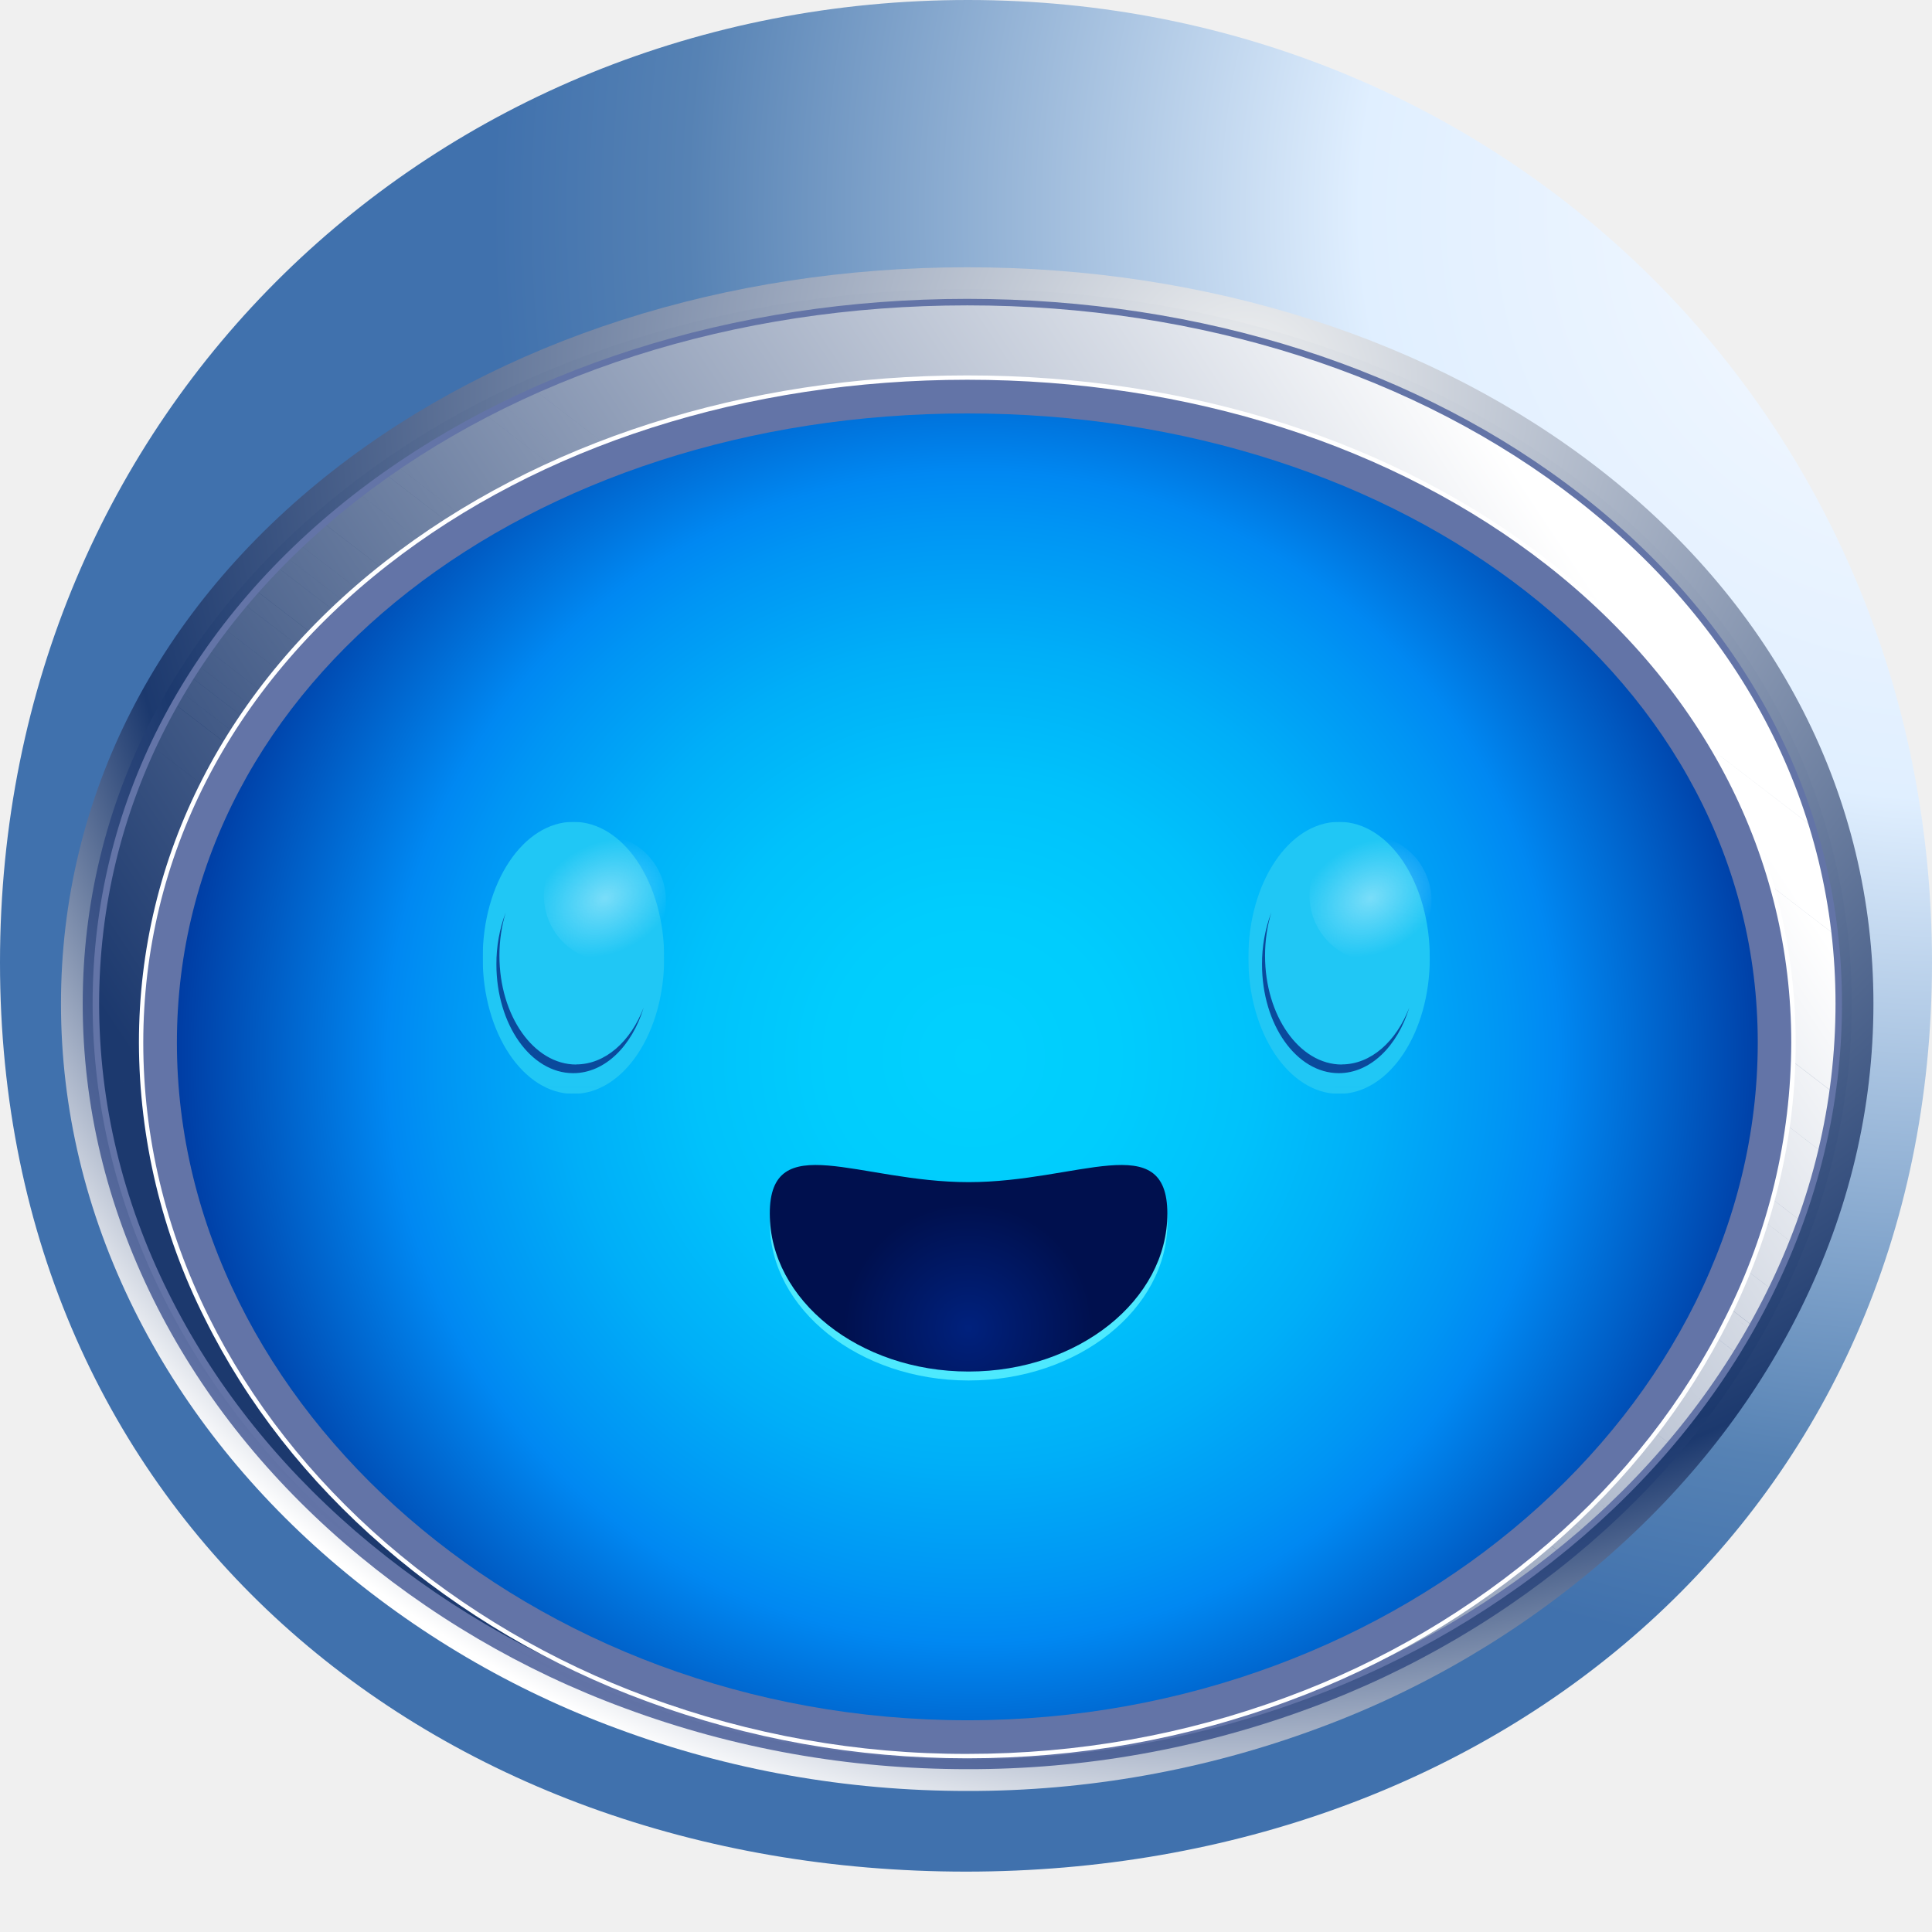
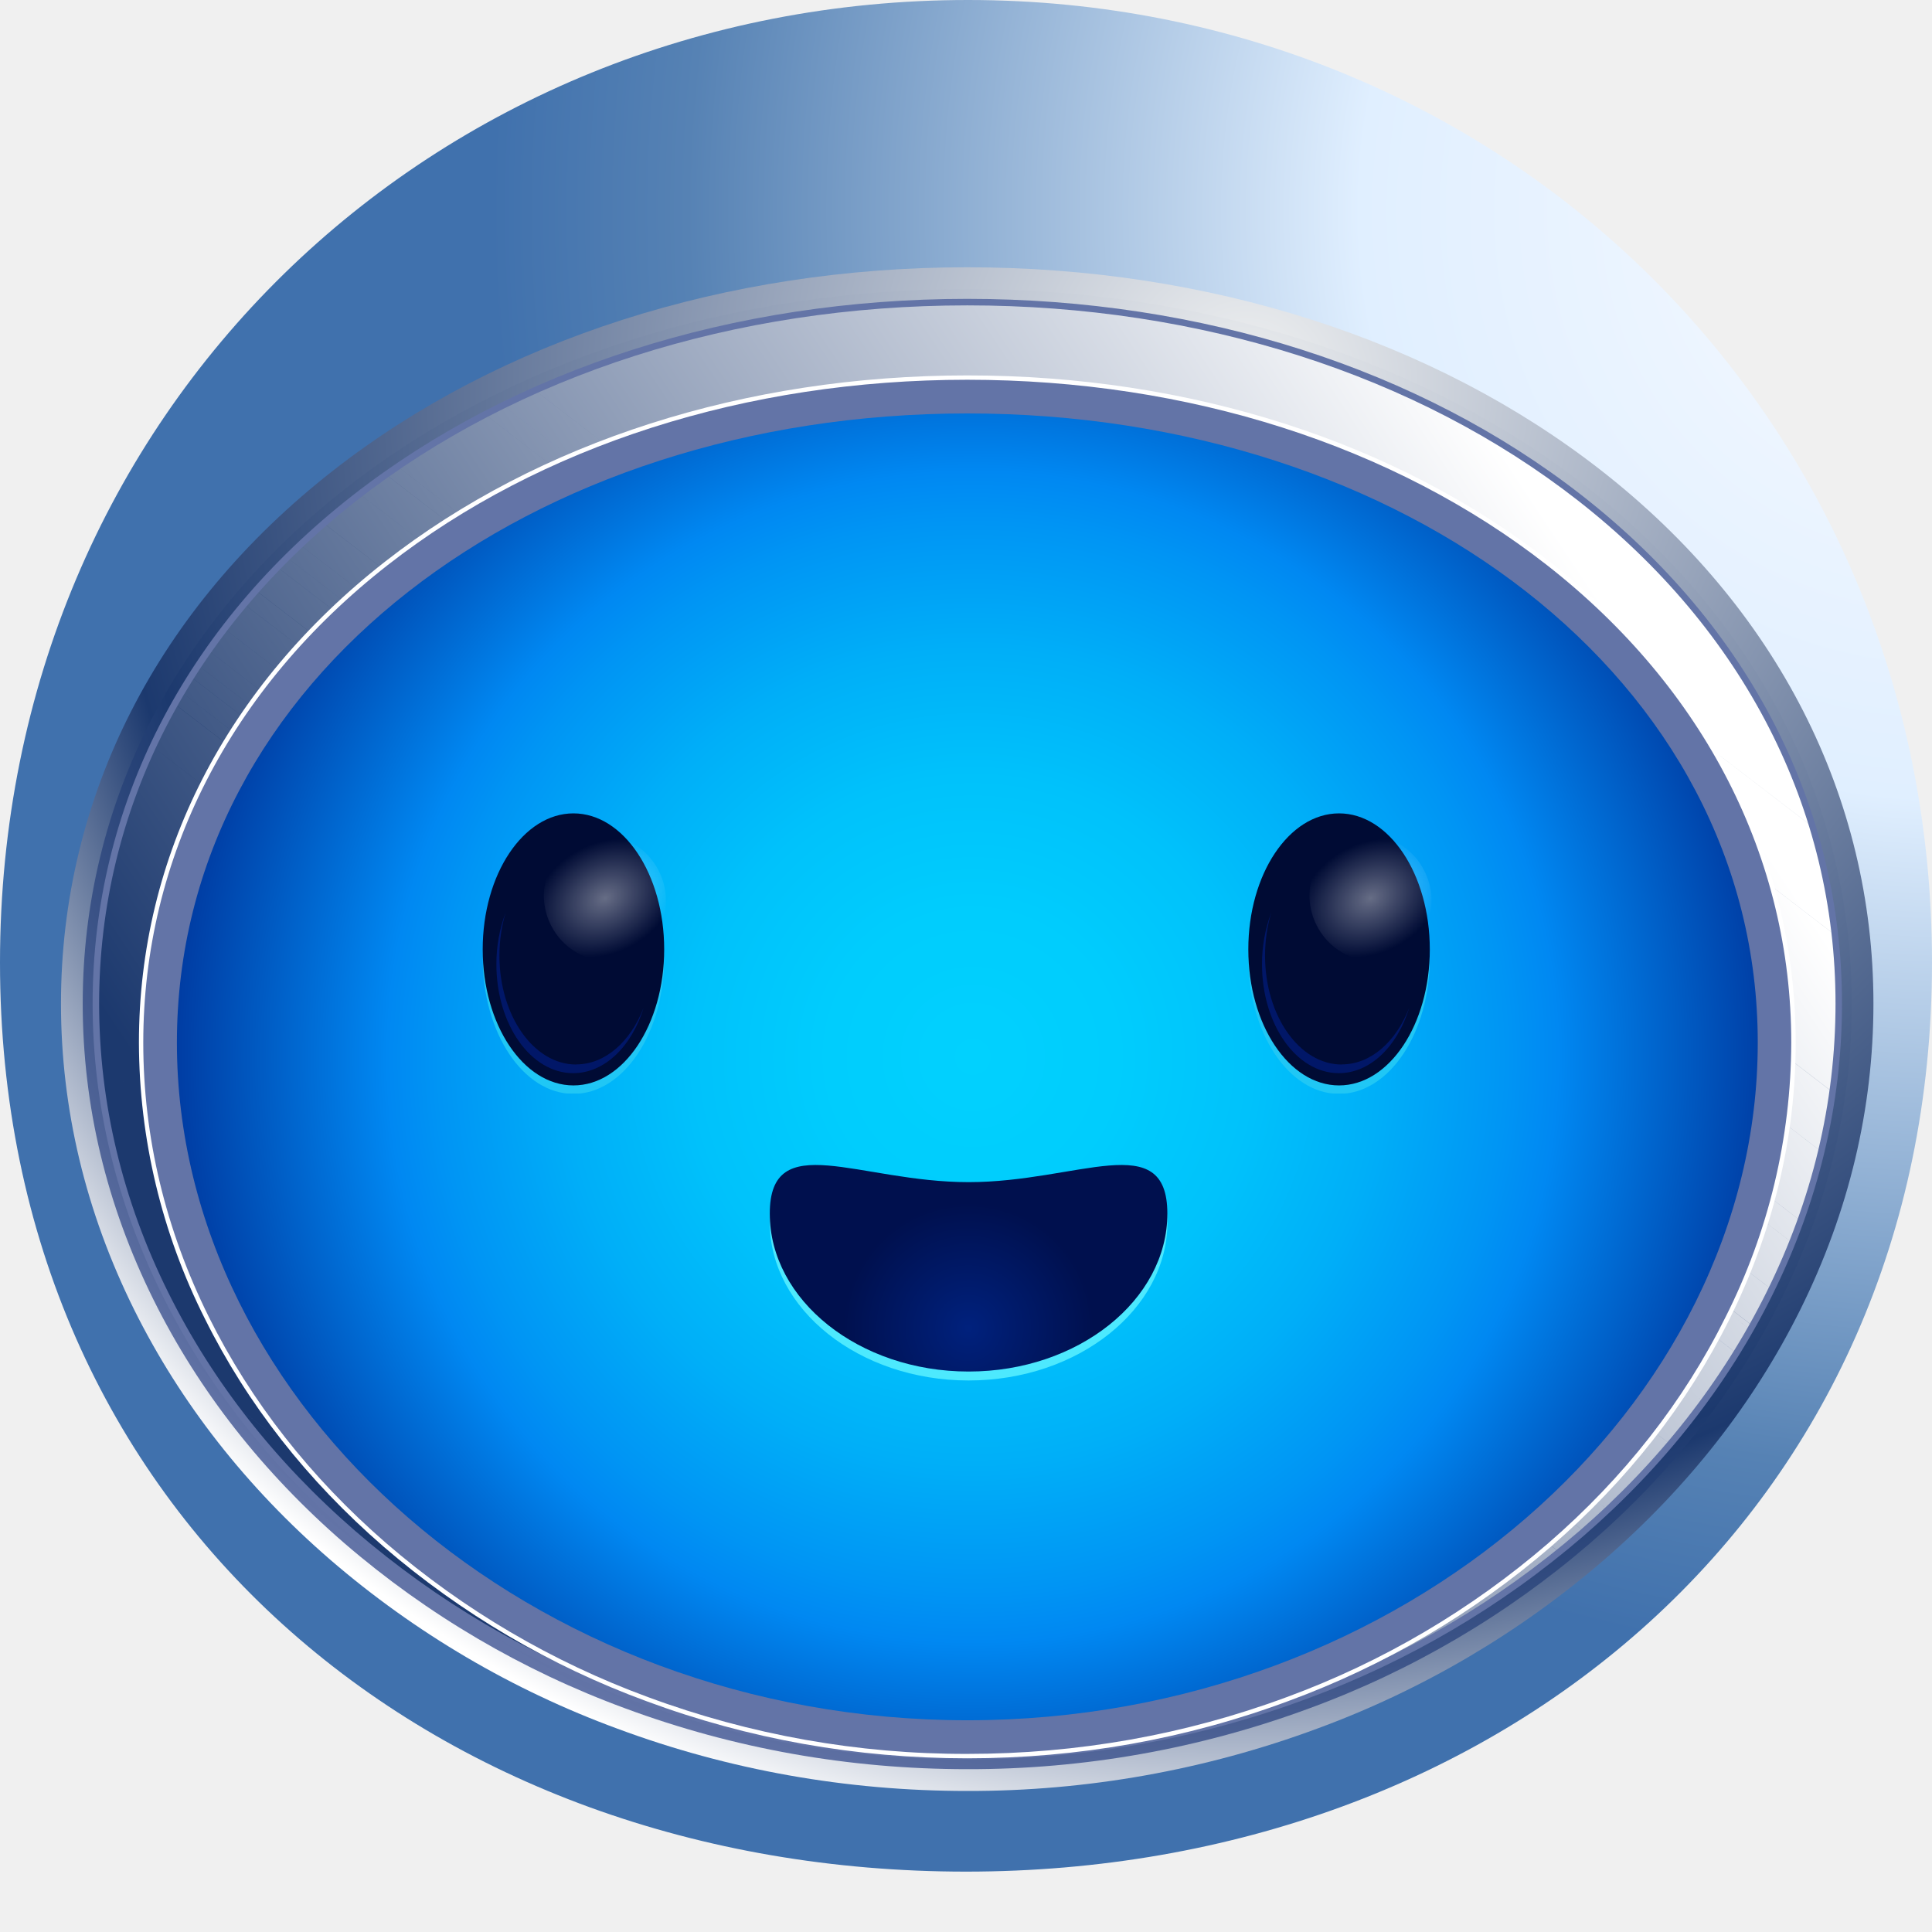
<svg xmlns="http://www.w3.org/2000/svg" xmlns:xlink="http://www.w3.org/1999/xlink" width="32" height="32">
  <defs>
    <radialGradient id="a" cx="100.758%" cy="11.323%" r="77.653%" fx="100.758%" fy="11.323%" gradientTransform="matrix(.9688 0 0 1 .031 0)">
      <stop offset="0%" stop-color="#F8FAFF" />
      <stop offset="40.366%" stop-color="#E0EFFF" />
      <stop offset="86.53%" stop-color="#5682B4" />
      <stop offset="100%" stop-color="#4071AD" />
    </radialGradient>
    <radialGradient id="b" cx="65.35%" cy="7.927%" r="96.965%" fx="65.35%" fy="7.927%" gradientTransform="matrix(.8407 0 0 1 .104 0)">
      <stop offset="0%" stop-color="#F1F2F2" />
      <stop offset="77%" stop-color="#1C396E" />
      <stop offset="100%" stop-color="#FFF" />
    </radialGradient>
    <radialGradient id="c" cx="65.348%" cy="7.926%" r="97.042%" fx="65.348%" fy="7.926%" gradientTransform="matrix(.8367 0 0 1 .107 0)">
      <stop offset="0%" stop-color="#F1F2F2" />
      <stop offset="77%" stop-color="#1C396E" />
      <stop offset="100%" stop-color="#6374A7" />
    </radialGradient>
    <radialGradient id="i" cx="50.383%" cy="49.228%" r="65.3%" fx="50.383%" fy="49.228%" gradientTransform="matrix(.8267 0 0 1 .087 0)">
      <stop offset="0%" stop-color="#01D1FE" />
      <stop offset="17%" stop-color="#00CDFD" />
      <stop offset="33%" stop-color="#00C2FB" />
      <stop offset="48%" stop-color="#00AFF8" />
      <stop offset="63%" stop-color="#0095F4" />
      <stop offset="69%" stop-color="#0088F2" />
      <stop offset="100%" stop-color="#002A90" />
    </radialGradient>
    <radialGradient id="j" cx="50%" cy="78.872%" r="60.571%" fx="50%" fy="78.872%" gradientTransform="matrix(.5195 0 0 1 .24 0)">
      <stop offset="0%" stop-color="#00217D" />
      <stop offset="100%" stop-color="#00104E" />
-     </radialGradient>
-     <radialGradient id="m" cx="50%" cy="-352.347%" r="0%" fx="50%" fy="-352.347%" gradientTransform="matrix(1 0 0 .6672 0 -1.173)">
-       <stop offset="0%" stop-color="#001F5C" />
-       <stop offset="100%" stop-color="#000B34" />
    </radialGradient>
    <radialGradient id="n" cx="50.009%" cy="50.02%" r="61.203%" fx="50.009%" fy="50.02%" gradientTransform="scale(1 .708) rotate(-76.05 .632 .603)">
      <stop offset="0%" stop-color="#FFF" stop-opacity=".4" />
      <stop offset="100%" stop-color="#F8FAFF" stop-opacity="0" />
    </radialGradient>
    <ellipse id="k" cx="1.503" cy="2.253" rx="1.503" ry="2.253" />
    <ellipse id="o" cx="1.503" cy="2.253" rx="1.503" ry="2.253" />
    <path id="d" d="M14.434 24.082c-1.933 0-3.814-.334-5.593-.995a14.862 14.862 0 0 1-4.58-2.693c-1.33-1.152-2.376-2.486-3.11-3.966A10.725 10.725 0 0 1 0 11.618C0 8.38 1.522 5.406 4.285 3.246 6.962 1.153 10.566 0 14.434 0c3.868 0 7.472 1.152 10.15 3.246 2.762 2.16 4.284 5.133 4.284 8.372 0 1.654-.387 3.272-1.15 4.81-.735 1.48-1.781 2.814-3.11 3.966a14.848 14.848 0 0 1-4.581 2.693 16.01 16.01 0 0 1-5.593.995Z" />
    <path id="g" d="M13.685 22.832a15.18 15.18 0 0 1-5.302-.943 14.082 14.082 0 0 1-4.343-2.554c-1.26-1.092-2.252-2.357-2.95-3.76A10.182 10.182 0 0 1 0 11.014c0-3.07 1.443-5.89 4.062-7.938C6.6 1.093 10.017 0 13.684 0s7.084 1.093 9.622 3.077c2.62 2.048 4.063 4.867 4.063 7.938a10.18 10.18 0 0 1-1.091 4.56c-.697 1.403-1.69 2.668-2.949 3.76a14.082 14.082 0 0 1-4.343 2.554c-1.686.625-3.47.943-5.302.943Z" />
    <linearGradient id="e" x1="15.365%" x2="93.253%" y1="75.862%" y2="32.993%">
      <stop offset="0%" stop-color="#1C396E" />
      <stop offset="100%" stop-color="#FFF" />
    </linearGradient>
  </defs>
  <g fill="none" fill-rule="evenodd">
    <path fill="url(#a)" fill-rule="nonzero" d="M32 15.943C32 25.013 24.837 31 16 31S0 25.105 0 15.943C0 6.782 7.198 0 16.034 0 24.87 0 32 6.875 32 15.943Z" />
    <g fill-rule="nonzero">
      <path fill="url(#b)" d="M15.01 25.237c-2 0-3.95-.347-5.792-1.031a15.437 15.437 0 0 1-4.758-2.799c-1.387-1.201-2.48-2.596-3.25-4.146C.408 15.643 0 13.938 0 12.195c0-3.42 1.6-6.555 4.506-8.827C7.284 1.196 11.014 0 15.01 0c3.996 0 7.726 1.196 10.504 3.368 2.906 2.272 4.506 5.407 4.506 8.827 0 1.744-.407 3.448-1.21 5.067-.77 1.55-1.863 2.944-3.25 4.146a15.437 15.437 0 0 1-4.758 2.798 16.586 16.586 0 0 1-5.792 1.031Z" transform="translate(1.01 4.427)" />
      <path fill="url(#c)" d="M15.01 24.876c-1.958 0-3.864-.34-5.667-1.008a15.079 15.079 0 0 1-4.647-2.733c-1.351-1.17-2.415-2.527-3.163-4.034C.755 15.533.36 13.883.36 12.196c0-3.307 1.552-6.341 4.368-8.544C7.443 1.53 11.095.362 15.01.362c3.916 0 7.568 1.168 10.282 3.29 2.817 2.203 4.369 5.246 4.369 8.544 0 1.687-.395 3.337-1.173 4.905-.748 1.507-1.812 2.864-3.163 4.034a15.071 15.071 0 0 1-4.647 2.733 16.231 16.231 0 0 1-5.668 1.008Z" transform="translate(1.01 4.427)" />
    </g>
    <g transform="translate(1.588 5.004)">
      <mask id="f" fill="#fff">
        <use xlink:href="#d" />
      </mask>
      <g fill="url(#e)" fill-rule="nonzero" mask="url(#f)">
        <path d="M14.997 24.082 0 12.56V7.273l.304-.398 22.17 17.034-.134.173h-7.343ZM0 12.56l14.997 11.523H9.862L0 16.504V12.56Zm0 3.945 9.862 7.578H0v-7.578Zm.78-10.25 22.17 17.033-.476.62L.304 6.874l.476-.62Zm.136-.178 22.17 17.033-.046.06-.045.058-.045.06L.78 6.252l.045-.059.045-.059.046-.059Zm.181-.236 22.17 17.032-.045.06-.078-.06.078.06-.046.059-.045.059-.045.059L.916 6.076l.045-.06.09-.117.046-.06Zm.136-.178 22.17 17.033-.045.059-.045.059-.046.059L1.097 5.839l.045-.06.046-.058.045-.06Zm.182-.237 22.17 17.033-.045.059-.046.06-.154-.12.154.119-.045.06-.046.058L1.233 5.662l.046-.06.045-.059.046-.059.045-.059Zm.272-.355 22.17 17.033-.045.059-.046.059-.045.059-.045.06-.231-.178.23.177-.045.06-.045.059L1.415 5.425l.045-.06.046-.059.045-.059.045-.059.045-.059.046-.06Zm.182-.237 22.17 17.033-.046.06-.045.058-.046.06-.045.058L1.687 5.07l.045-.06.046-.059.045-.059.046-.059Zm.135-.178 22.17 17.033-.045.06-.045.058-.046.06L1.868 4.833l.046-.06.077.06-.077-.06.045-.058.045-.06Zm.182-.236 22.17 17.032-.045.06-.046.059-.045.059-.045.059L2.005 4.655l.045-.059.045-.06.154.12-.153-.119.045-.06.045-.058Zm.317-.415 22.17 17.033-.045.06-.045.059-.046.059-.045.059-.045.06-.045.058-.046.06L2.186 4.417l.045-.059.078.06-.077-.06.045-.059.045-.059.045-.06.046-.058.154.118-.154-.118.045-.06.045-.059Zm.137-.177L24.81 20.86l-.046.059-.045.059-.045.059L2.504 4.004l.045-.059.045-.06.154.12-.153-.119.045-.06Zm.181-.237 22.17 17.033-.045.059-.046.059-.045.06-.045.058L2.64 3.827l.045-.06.078.06-.078-.06.046-.059.045-.059.045-.06Zm.318-.414 22.17 17.033-.046.059-.045.059-.045.059-.046.059L2.957 3.412l.046-.06.077.06-.077-.059.045-.06.046-.058.045-.06ZM3.91 2.17l22.17 17.032-.045.06-.046.058-.045.06L3.774 2.346l.045-.06.046-.059.045-.058ZM5.498.098l22.17 17.033-.045.059-.461-.354.46.354-.045.059-.045.059-.046.059L5.316.334l.046-.06.045-.058.045-.06.046-.058ZM15.408 0l13.46 10.341v.188L15.164 0h.244Zm9.674 20.504-.046.06-.045.059L2.821 3.59l.045-.06.046-.059.154.119-.154-.118.045-.06 22.17 17.033-.045.06-.308-.237.308.236Zm.272-.355-.046.06L3.138 3.174l.046-.059.078.06-.078-.06.045-.059.046-.059 22.17 17.033-.046.059-.045.06-.154-.12.154.119Zm.227-.296-.046.06-.045.058-.045.06L3.275 2.998l.045-.06.045-.058.046-.06.154.119-.154-.118.045-.06 22.17 17.033-.045.06-.154-.12.154.12Zm.09-.118-.045.059L3.456 2.761l.046-.06.154.12-.154-.119.045-.059.045-.06 22.17 17.033-.045.06-.045.059-.309-.237.309.237Zm.182-.237-.045.059-.046.06L3.592 2.582l.046-.059.045-.059.154.118-.154-.118.046-.059.045-.06 22.17 17.034-.045.059-.046.059-.154-.118.154.118Zm.317-.414-.045.059-.045.06L3.91 2.168l.045-.059L4 2.05l.232.178L4 2.051l.045-.06 22.17 17.033-.045.06-.232-.178.231.178Zm.182-.237-.045.059-.046.06-.045.058L4.046 1.991l.045-.059.155.119-.155-.119.046-.059.045-.059.154.118-.154-.118.046-.059 22.17 17.033-.046.059-.154-.119.154.119Zm.09-.119-.044.06L4.228 1.755l.045-.06.154.12-.154-.12.045-.058.046-.06 22.17 17.033-.046.06-.045.059-.154-.119.154.118Zm.182-.237-.045.06-.045.059L4.364 1.577l.045-.06.045-.058.154.118-.153-.118.045-.06.045-.059 22.17 17.033-.045.06-.045.059-.154-.119.153.118Zm.136-.177-.045.06L4.545 1.34l.045-.059.155.119-.154-.119.045-.059.045-.059 22.17 17.033-.045.059-.045.059-.308-.237.307.237Zm.182-.237-.045.06-.046.059L4.681 1.163l.046-.06.045-.058.154.118-.154-.118.045-.06.046-.059 22.17 17.033-.046.06-.045.058-.154-.118.154.118Zm.181-.236-.045.059-.045.059L4.863.926l.045-.06.045-.058.154.118-.153-.118.045-.06 22.17 17.033-.045.06-.155-.119.154.119Zm.091-.119-.045.06L4.999.747 5.044.69 5.2.808 5.044.689 5.09.63l.045-.059.045-.06 22.17 17.034-.045.059-.045.059-.046.06-.154-.12.154.119Zm.227-.296-.045.06-.046.058L5.18.511l.046-.059.045-.059.154.118L5.27.393l.046-.059 22.17 17.033-.046.06-.308-.237.308.236ZM28.868 11v.188l-6.423-4.935 6.423 4.935v.47l-4.285-3.292 4.285 3.292v.188l-7.28-5.592 7.28 5.592v.47l-7.082-5.44 7.082 5.44v.189L25.44 9.87l3.428 2.634v.47l-5.676-4.361 5.676 4.36v.189L21.2 7.273l7.667 5.89v.47L23.97 9.871l4.897 3.762v.188l-4.285-3.292 4.285 3.292v.47l-6.856-5.267 6.856 5.268v.188l-5.998-4.61 5.999 4.609v.47l-4.897-3.762 4.897 3.762v.188L22.013 9.87l6.855 5.267v.429l-.02.026-.046.059L15.261 5.247l13.541 10.405-.045.06-.046.058-5.352-4.112 5.352 4.112-.045.06-.09.118-3.014-2.315 3.013 2.315-.045.06-.046.058L21.89 11l6.594 5.066-.045.06-.046.059-6.503-4.997 6.503 4.997-.045.059-.045.06-.045.059-.046.059-1.915-1.472 1.915 1.472-.045.059-6.032-4.635 6.032 4.635-.046.06-.045.058L21.4 11.47l6.676 5.13-.045.058-.046.06L14.29 6.194l13.696 10.524-.045.059-.045.059-.046.06-.045.059-.046.059-7.215-5.544 7.215 5.544-.045.059-.045.057L5.498.097l.045-.059h.001L5.574 0h3.224l1.667 1.281L8.798 0h1.836l.897.69-.897-.69h.857l.59.452L11.49 0h1.225l.896.69-.896-.69h1.224l.666.512L13.94 0h1.224l13.704 10.53V11L22.69 6.253 28.868 11ZM18.224 0h10.644v8.366l-3.674-2.823 3.674 2.823v.658l-4.685-3.599 4.685 3.6v.658l-3.655-2.809 3.655 2.809v.188l-4.94-3.795 4.94 3.795v.47L15.408 0h.123l1.36 1.045L15.53 0h1.102l.897.69-.897-.69h1.224l1.513 1.163L17.857 0h.367l.204.157L18.224 0Z" />
      </g>
    </g>
    <path fill="#6374A7" fill-rule="nonzero" d="M16.021 29.14a16.05 16.05 0 0 1-5.61-.998 14.914 14.914 0 0 1-4.598-2.703c-1.335-1.156-2.385-2.496-3.123-3.984-.767-1.545-1.156-3.171-1.156-4.833 0-3.256 1.529-6.245 4.305-8.415 2.686-2.1 6.303-3.257 10.182-3.257 3.88 0 7.496 1.157 10.182 3.257 2.777 2.17 4.306 5.159 4.306 8.415 0 1.662-.389 3.288-1.156 4.833-.738 1.487-1.789 2.828-3.123 3.984a14.91 14.91 0 0 1-4.597 2.703 16.065 16.065 0 0 1-5.611.999Zm0-24.082c-3.856 0-7.448 1.149-10.115 3.234-2.75 2.15-4.264 5.108-4.264 8.33 0 1.645.385 3.255 1.145 4.786.731 1.474 1.773 2.803 3.097 3.95a14.804 14.804 0 0 0 4.564 2.683 15.96 15.96 0 0 0 5.574.991 15.96 15.96 0 0 0 5.573-.991 14.81 14.81 0 0 0 4.565-2.684c1.323-1.147 2.365-2.475 3.097-3.95.76-1.53 1.145-3.14 1.145-4.785 0-3.222-1.515-6.18-4.264-8.33-2.668-2.085-6.26-3.234-10.116-3.234Z" />
    <g transform="translate(2.337 6.254)">
      <mask id="h" fill="#fff">
        <use xlink:href="#g" />
      </mask>
      <g fill="#6374A7" fill-rule="nonzero" mask="url(#h)">
        <path d="M7.488-.287v.25h.047l.079-.217v.217h.058L7.74-.22v.183h.07l.056-.15v.15h.083l.043-.115v.115h.095l.03-.081v.081h.108l.018-.048v.048h.12l.006-.015v.015H8.5l.022-.057.029-.076v.133h.088c.031-.083.063-.165.096-.248v.248h.042l.082-.211v.211h.056l.068-.174v.174h.07l.055-.138v.138h.084l.04-.1v.1h.397l.012-.03a7.51 7.51 0 0 1 .038-.092v.122h.388l.055-.133v.133h.385l.002-.006v.006h.438a13 13 0 0 1 .054-.122v.122h.389l.028-.061a4.31 4.31 0 0 1 .072-.154v.215h.345l.031-.067v.067h.416l.064-.128v.128h.387l.018-.036.069-.131v.167h.367a8.32 8.32 0 0 1 .1-.184v.184h.358c0-.002.002-.003.003-.005v.005h.46c.03-.05.06-.102.092-.153v.153h.378l.002-.004.064-.1v.104h.413l.023-.034v.034h.464l.053-.072v.072h.45l.05-.062v.062h.474l.004-.004v.004h.55a5.49 5.49 0 0 1 .069-.067v.067h.535l.036-.029v.03h.673c.15-.091.305-.17.462-.239v.238h.613l.063-.015a2.777 2.777 0 0 1 1.354.015h.819v-.162c.086.049.17.103.25.162h.588v-.122c.042.04.083.08.122.122h.467v-.178c.049.058.095.117.14.178h.463v-.145c.031.048.062.096.091.145h.514v-.019l.01.02h.486v-.038l.016.037h.484v-.012l.004.012h.395v-.23c.03.076.057.153.083.23h.425V-.18c.016.048.03.095.044.143h.461v-.01l.003.01h.41v-.188l.047.188h.153v.853a8.384 8.384 0 0 1 0 1.97V4.4h.085c-.026.09-.055.179-.084.268v.661h.192c-.06.151-.124.302-.192.452v.549h.185c-.06.118-.121.235-.185.352v.71h.052a12.3 12.3 0 0 1-.052.084v.578h.102l-.102.15v.544h.102l-.102.137v.58h.053l-.053.065v.434h.16a9.305 9.305 0 0 1-.16.187v.325h.25a22.08 22.08 0 0 1-.25.275v.053h.124l-.084.09h.175c-.071.078-.143.153-.215.228v.104h.078l-.078.08v.014h.166l-.166.17v.162h.017l-.017.018v.078h.103l-.098.096h.183l-.188.184v.153h.025l-.025.024v.075h.107l-.104.099h.187l-.19.177v.162h.012l-.012.012v.09h.092l-.092.083v.018h.172l-.172.154v.07h.116a20.35 20.35 0 0 1-.116.103v.12h.056l-.056.05v.054h.134l-.12.104h.196l-.21.18v.274h.075l-.075.062v.044h.148l-.128.106h.203c-.074.062-.148.123-.223.183v.047h.147l-.147.119v.111h.067l-.067.053v.056h.138a18.18 18.18 0 0 1-.138.11h.21l-.21.164v.068h.123l-.123.095v.138h.032l-.032.025v.086h.1l-.1.076v.034h.169l-.147.111h.215c-.079.06-.158.12-.237.178v.058h.138a19.93 19.93 0 0 1-.138.103v.134h.036l-.036.026v.087h.102l-.102.074v.04h.167l-.156.112h.221l-.232.167v.073h.121l-.121.086v.153h.007l-.007.005v.11h.07l-.07.05v.066h.133l-.133.091v.024h.195l-.195.134v.108h.072l-.072.049v.067h.133l-.133.09v.153h.005l-.005.003v.114h.065l-.065.043v.074h.124l-.124.082v.035h.183l-.177.117h.237l-.243.16v.086h.105l-.105.068v.05h.164l-.165.106v.142h.02l-.02.013v.106h.077l-.077.048v.07h.134l-.134.084v.035h.19c-.062.04-.125.08-.189.119h.246l-.247.154v.097h.094l-.094.057v.062h.15l-.15.091v.03h.204l-.204.123v.128h.043l-.043.026v.094h.097l-.133.08v2.38H21.71c-.192.05-.385.097-.578.141v-.106h-.156c-.261.058-.523.11-.784.158v-.141c-.309.055-.618.103-.927.144v-.14c-.61.08-1.221.13-1.83.148a17.378 17.378 0 0 1-3.038-.169h-.612v.047l-.043-.008v.15c-.3-.055-.6-.118-.897-.189h-.043v.14a16.208 16.208 0 0 1-.676-.176H0V0h1.11l.033-.117v.081h.113l.017-.06v.06h.118l.011-.038v.038h.126l.004-.016v.016h.13l.07-.233v.233h.067l.062-.21v.21h.074l.055-.187v.187h.08L2.12-.2v.163h.087l.041-.14v.14h.094l.035-.117v.117h.102l.028-.093v.093h.108l.02-.07v.07h.116l.013-.046v.046h.123l.006-.023v.023h.13l.033-.11.035-.111v.22h.068l.015-.05.045-.146v.197h.076l.019-.062c.01-.037.022-.073.034-.11v.171h.083l.045-.145v.145h.092l.004-.012.033-.108v.12h.098l.03-.095v.095h.107l.022-.07v.07h.114l.014-.045v.045h.122l.073-.228v.228h.064c.02-.067.042-.134.064-.2v.2h.072L4.44-.21v.174h.08l.048-.147v.147h.09l.038-.12v.12h.097l.03-.094v.094h.107l.021-.067v.067h.115l.013-.04v.04h.124L5.21-.05v.013h.132l.016-.05.043-.128v.178h.078l.008-.023.042-.127v.15h.087l.009-.027.031-.094v.121h.096l.031-.093v.093h.106l.085-.25v.25h.052l.075-.22v.22h.062l.065-.19v.19H6.3l.055-.16v.16h.082l.044-.129v.13h.093l.034-.1v.1h.103l.024-.07v.07h.114l.013-.039v.038h.124l.003-.008v.008h.135l.022-.062.03-.085v.147h.085L7.26-.04l.04-.112v.115h.096v-.001l.091-.25Z" />
      </g>
    </g>
    <path fill="#FFF" fill-rule="nonzero" d="M16.021 29.123c-1.836 0-3.624-.319-5.314-.946a14.111 14.111 0 0 1-4.354-2.56c-1.264-1.095-2.259-2.364-2.958-3.772a10.216 10.216 0 0 1-1.094-4.576c0-3.082 1.447-5.911 4.076-7.966 2.544-1.99 5.97-3.085 9.645-3.085s7.1 1.095 9.644 3.085c2.628 2.054 4.076 4.884 4.076 7.966 0 1.573-.368 3.113-1.094 4.576-.7 1.408-1.694 2.677-2.958 3.771a14.125 14.125 0 0 1-4.354 2.56c-1.69.628-3.478.947-5.314.947Zm0-22.833c-3.659 0-7.068 1.09-9.6 3.07-2.61 2.04-4.048 4.85-4.048 7.91 0 1.56.365 3.09 1.086 4.543.695 1.399 1.684 2.66 2.94 3.749a14.05 14.05 0 0 0 4.333 2.547 15.13 15.13 0 0 0 5.289.941c1.827 0 3.607-.316 5.29-.94a14.043 14.043 0 0 0 4.331-2.548c1.256-1.088 2.246-2.35 2.94-3.75a10.146 10.146 0 0 0 1.087-4.543c0-3.06-1.438-5.868-4.048-7.91-2.532-1.979-5.941-3.069-9.6-3.069Z" />
    <path fill="url(#i)" fill-rule="nonzero" d="M29.114 17.27c0 6.025-5.862 11.223-13.092 11.223S2.93 23.295 2.93 17.27 8.791 6.848 16.022 6.848c7.23 0 13.092 4.397 13.092 10.422Z" />
    <g fill-rule="nonzero">
      <path fill="#4DE9FE" d="M19.336 20.25c0 1.429-1.475 2.615-3.293 2.615-1.819 0-3.293-1.186-3.293-2.615 0-1.43 1.474-.522 3.293-.522 1.818 0 3.293-.908 3.293.522Z" />
      <path fill="url(#j)" d="M6.585.806c0 1.429-1.474 2.615-3.292 2.615C1.474 3.421 0 2.235 0 .806 0-.624 1.474.284 3.293.284c1.818 0 3.292-.908 3.292.522Z" transform="translate(12.75 19.296)" />
    </g>
    <g transform="translate(7.995 13.472)">
      <g transform="translate(0 .14)">
        <mask id="l" fill="#fff">
          <use xlink:href="#k" />
        </mask>
        <g fill="#20C7F5" fill-rule="nonzero" mask="url(#l)">
          <path d="M0 4.524h3.007v.029H0v-.03Zm0-.13h3.007v.108H0v-.109Zm0-.374h3.007v.373H0V4.02Zm3.007.004H0v-.108h3.007v.108Zm0-.108H0V0h3.007v3.916Z" />
        </g>
      </g>
      <g fill-rule="nonzero">
-         <ellipse cx="1.503" cy="2.253" fill="url(#m)" rx="1.503" ry="2.253" />
+         <ellipse cx="1.503" cy="2.253" fill="#000B34" rx="1.503" ry="2.253" />
        <path fill="#021B7C" d="M1.549 4.16C.846 4.16.277 3.352.277 2.357c0-.255.037-.496.104-.716a2.405 2.405 0 0 0-.154.86c0 .996.57 1.802 1.272 1.802.523 0 .972-.447 1.167-1.086-.215.56-.635.941-1.118.941Z" opacity=".73" />
      </g>
      <ellipse cx="2.024" cy="1.403" fill="url(#n)" fill-rule="nonzero" rx="1" ry="1.049" transform="rotate(-26.98 2.024 1.403)" />
    </g>
    <g transform="translate(20.676 13.472)">
      <g transform="translate(0 .14)">
        <mask id="p" fill="#fff">
          <use xlink:href="#o" />
        </mask>
        <g fill="#20C7F5" fill-rule="nonzero" mask="url(#p)">
          <path d="M0 4.524h3.007v.029H0v-.03Zm0-.13h3.007v.108H0v-.109Zm0-.374h3.007v.373H0V4.02Zm3.007.004H0v-.108h3.007v.108Zm0-.108H0V0h3.007v3.916Z" />
        </g>
      </g>
      <g fill-rule="nonzero">
-         <ellipse cx="1.503" cy="2.253" fill="url(#m)" rx="1.503" ry="2.253" />
+         <ellipse cx="1.503" cy="2.253" fill="#000B34" rx="1.503" ry="2.253" />
        <path fill="#021B7C" d="M1.549 4.16C.846 4.16.277 3.352.277 2.357c0-.255.037-.496.104-.716a2.405 2.405 0 0 0-.154.86c0 .996.57 1.802 1.272 1.802.523 0 .972-.447 1.167-1.086-.215.56-.635.941-1.118.941Z" opacity=".73" />
      </g>
      <ellipse cx="2.024" cy="1.403" fill="url(#n)" fill-rule="nonzero" rx="1" ry="1.049" transform="rotate(-26.98 2.024 1.403)" />
    </g>
  </g>
</svg>
